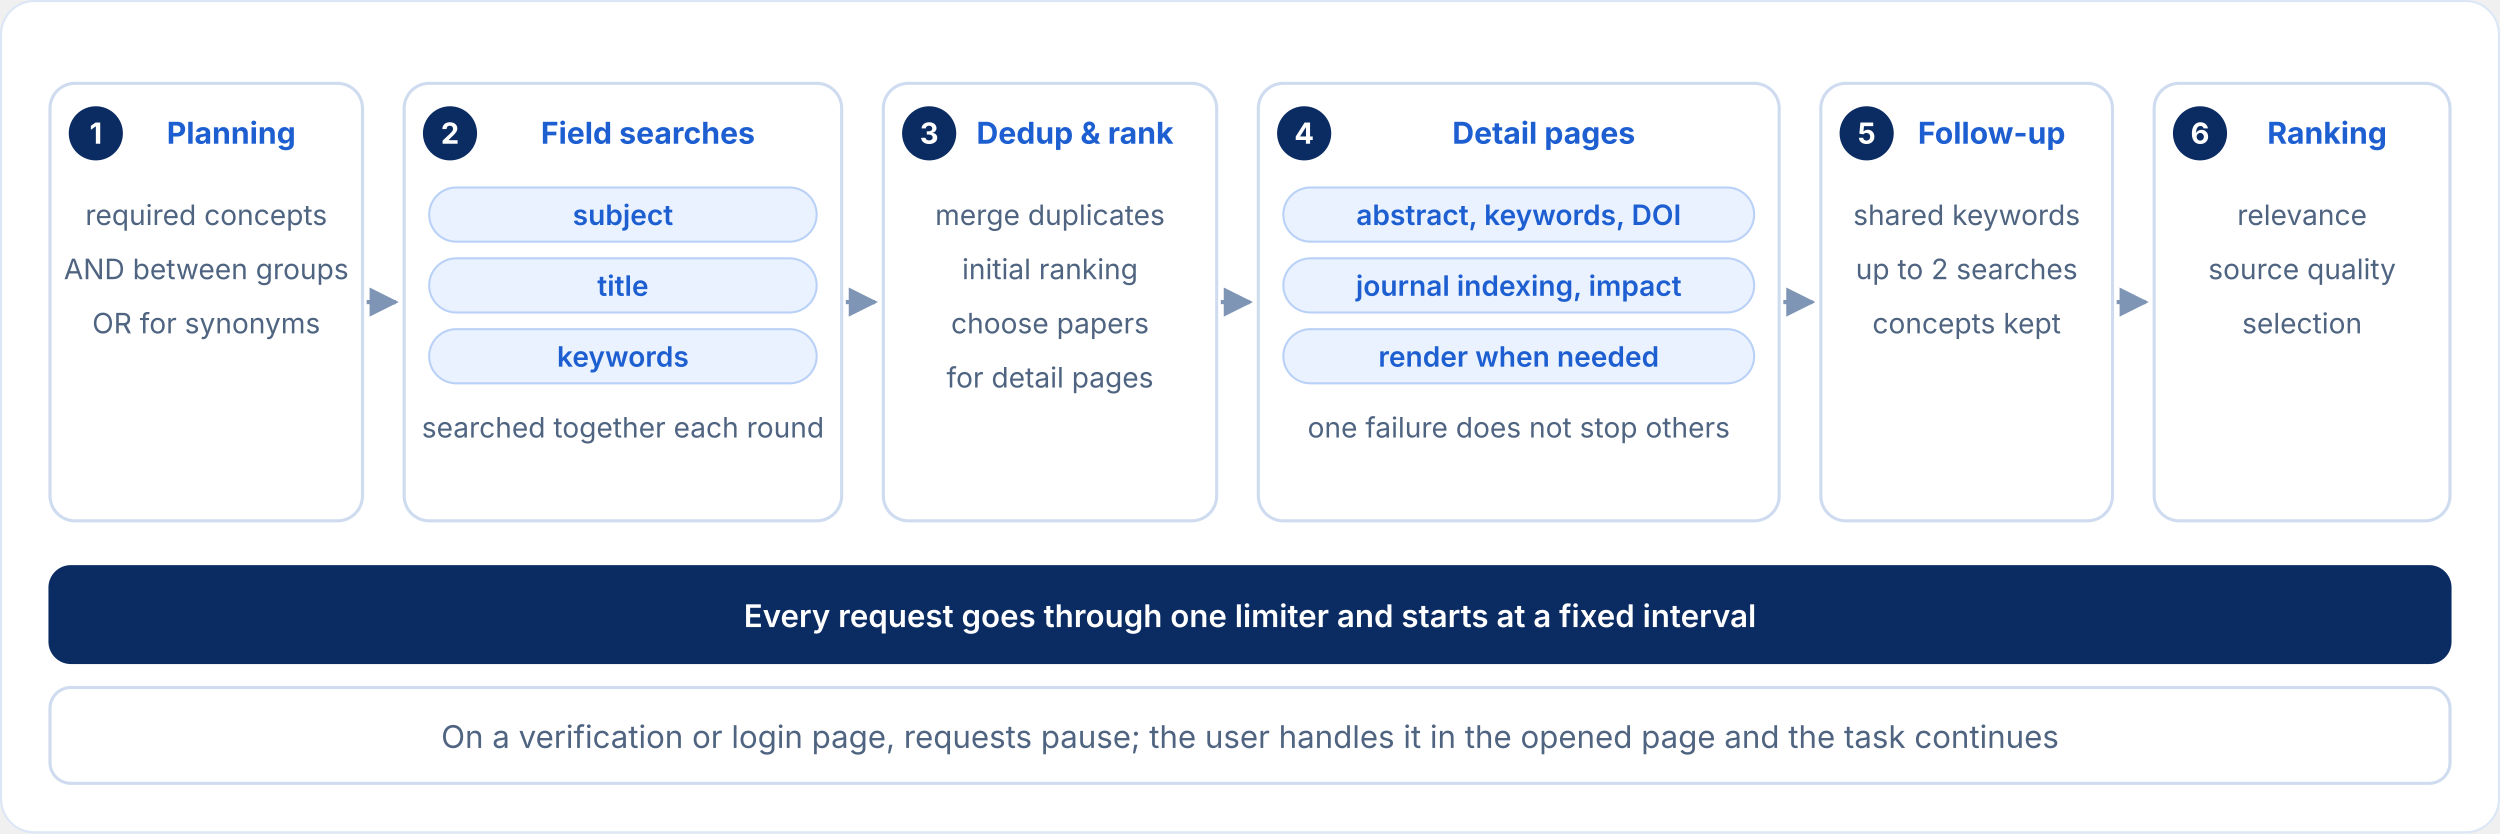
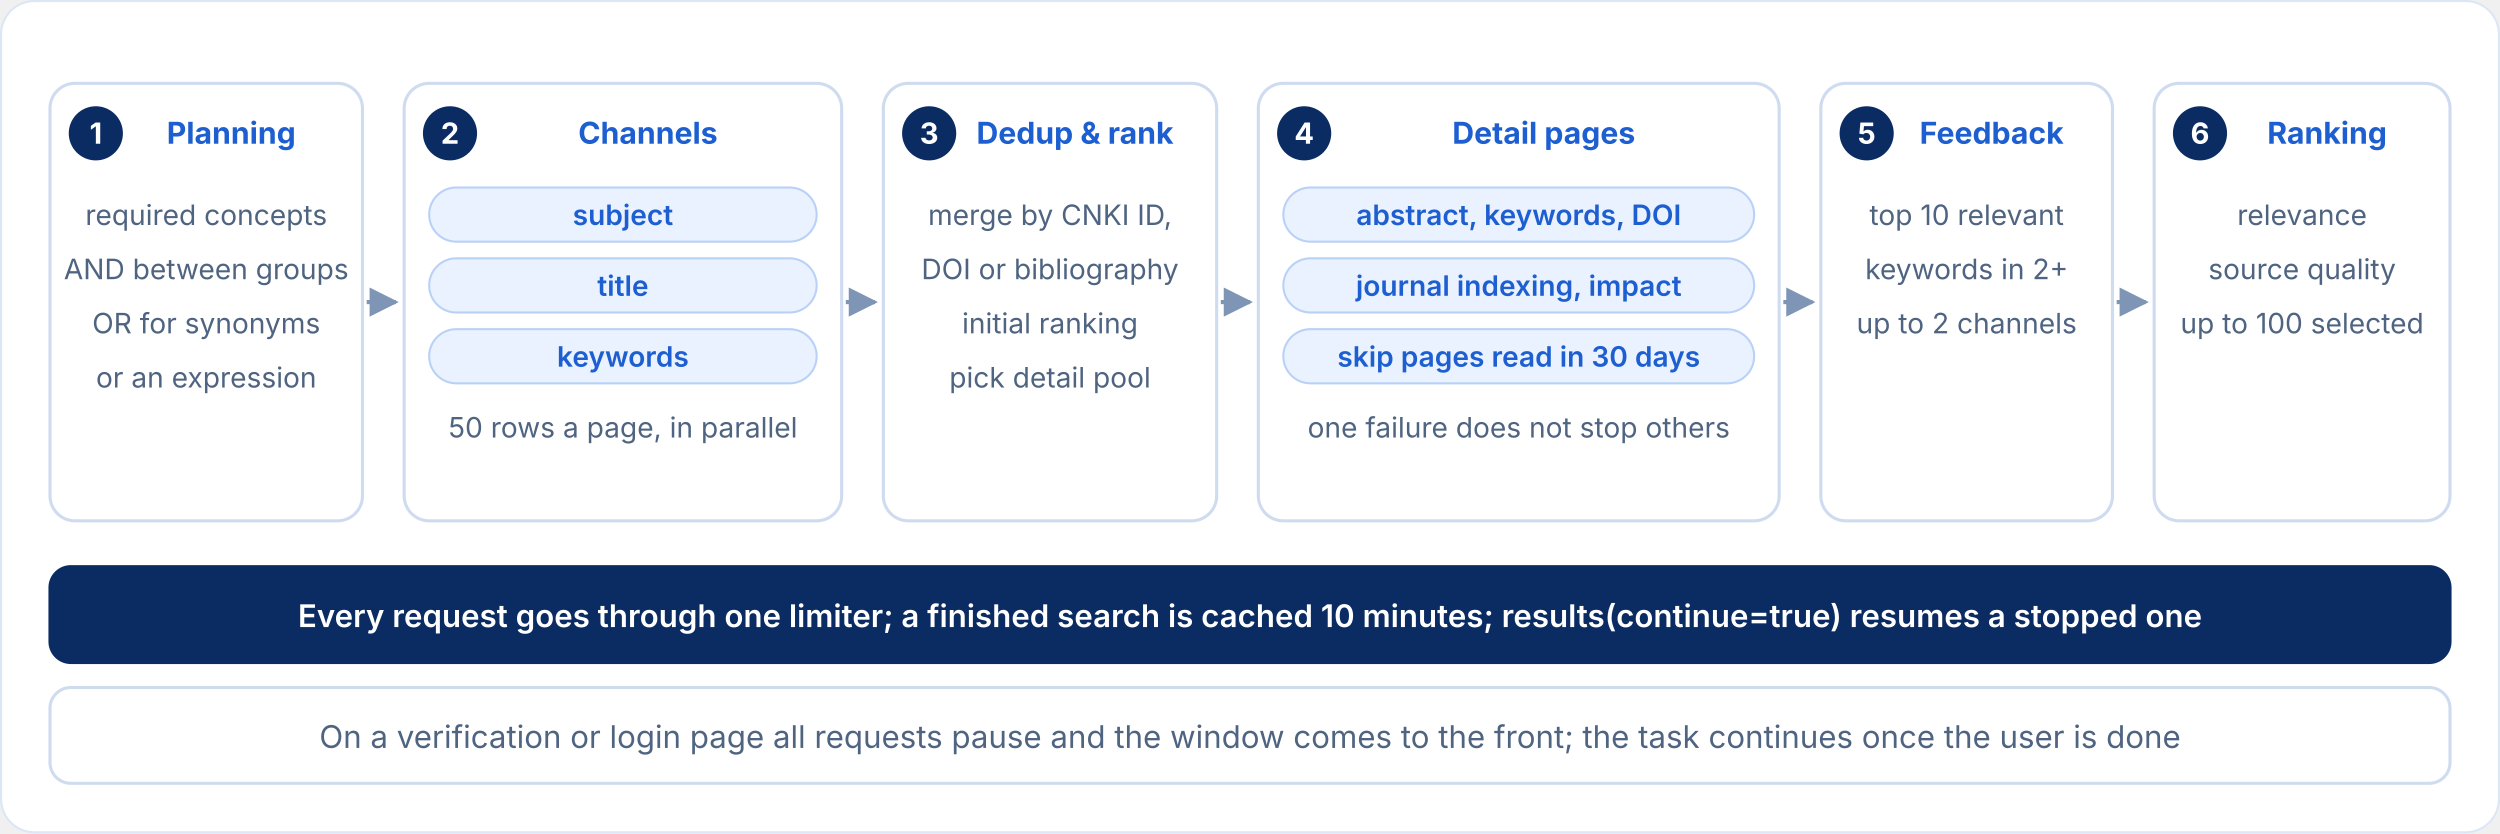
- <svg xmlns="http://www.w3.org/2000/svg" width="1200" height="400" viewBox="0 0 1200 400" role="img" aria-label="Search workflow">
+ <svg xmlns="http://www.w3.org/2000/svg" width="1200" height="400" viewBox="0 0 1200 400" role="img" aria-label="Search pipeline">
  <defs>
    <marker id="a" viewBox="0 0 10 10" refX="9" refY="5" markerWidth="7" markerHeight="7" orient="auto">
      <path d="M0 0L10 5L0 10z" fill="#7f95b5" />
    </marker>
  </defs>
  <rect x="0.5" y="0.5" width="1199" height="399" rx="16" fill="#ffffff" stroke="#dbe6f6" />
  <rect x="24" y="40" width="150" height="210" rx="12" fill="#fff" stroke="#cfdcf0" stroke-width="1.5" />
  <circle cx="46" cy="64" r="13" fill="#0b2c63" />
  <text x="46" y="69" fill="#fff" font-family="Inter,Segoe UI,Helvetica,Arial,sans-serif" font-size="14" font-weight="700" text-anchor="middle">1</text>
  <text x="111.0" y="69" fill="#1d5fd1" font-family="Inter,Segoe UI,Helvetica,Arial,sans-serif" font-size="14.5" font-weight="700" text-anchor="middle">Planning</text>
  <text x="99.0" y="108" fill="#4f6481" font-family="Inter,Segoe UI,Helvetica,Arial,sans-serif" font-size="13.5" font-weight="400" text-anchor="middle">required concepts</text>
  <text x="99.0" y="134" fill="#4f6481" font-family="Inter,Segoe UI,Helvetica,Arial,sans-serif" font-size="13.5" font-weight="400" text-anchor="middle">AND between groups</text>
  <text x="99.0" y="160" fill="#4f6481" font-family="Inter,Segoe UI,Helvetica,Arial,sans-serif" font-size="13.5" font-weight="400" text-anchor="middle">OR for synonyms</text>
+   <text x="99.0" y="186" fill="#4f6481" font-family="Inter,Segoe UI,Helvetica,Arial,sans-serif" font-size="13.5" font-weight="400" text-anchor="middle">or an expression</text>
  <line x1="176" y1="145" x2="190" y2="145" stroke="#7f95b5" stroke-width="2" marker-end="url(#a)" />
  <rect x="194" y="40" width="210" height="210" rx="12" fill="#fff" stroke="#cfdcf0" stroke-width="1.5" />
  <circle cx="216" cy="64" r="13" fill="#0b2c63" />
  <text x="216" y="69" fill="#fff" font-family="Inter,Segoe UI,Helvetica,Arial,sans-serif" font-size="14" font-weight="700" text-anchor="middle">2</text>
-   <text x="311.0" y="69" fill="#1d5fd1" font-family="Inter,Segoe UI,Helvetica,Arial,sans-serif" font-size="14.5" font-weight="700" text-anchor="middle">Field searches</text>
+   <text x="311.0" y="69" fill="#1d5fd1" font-family="Inter,Segoe UI,Helvetica,Arial,sans-serif" font-size="14.5" font-weight="700" text-anchor="middle">Channels</text>
  <rect x="206" y="90" width="186" height="26" rx="13" fill="#eaf2ff" stroke="#b9d1f7" />
  <text x="299.0" y="108" fill="#1d5fd1" font-family="Inter,Segoe UI,Helvetica,Arial,sans-serif" font-size="13.5" font-weight="600" text-anchor="middle">subject</text>
  <rect x="206" y="124" width="186" height="26" rx="13" fill="#eaf2ff" stroke="#b9d1f7" />
  <text x="299.0" y="142" fill="#1d5fd1" font-family="Inter,Segoe UI,Helvetica,Arial,sans-serif" font-size="13.5" font-weight="600" text-anchor="middle">title</text>
  <rect x="206" y="158" width="186" height="26" rx="13" fill="#eaf2ff" stroke="#b9d1f7" />
  <text x="299.0" y="176" fill="#1d5fd1" font-family="Inter,Segoe UI,Helvetica,Arial,sans-serif" font-size="13.5" font-weight="600" text-anchor="middle">keywords</text>
-   <text x="299.0" y="210" fill="#4f6481" font-family="Inter,Segoe UI,Helvetica,Arial,sans-serif" font-size="13.5" font-weight="400" text-anchor="middle">searched together each round</text>
+   <text x="299.0" y="210" fill="#4f6481" font-family="Inter,Segoe UI,Helvetica,Arial,sans-serif" font-size="13.5" font-weight="400" text-anchor="middle">50 rows a page, in parallel</text>
  <line x1="406" y1="145" x2="420" y2="145" stroke="#7f95b5" stroke-width="2" marker-end="url(#a)" />
  <rect x="424" y="40" width="160" height="210" rx="12" fill="#fff" stroke="#cfdcf0" stroke-width="1.5" />
  <circle cx="446" cy="64" r="13" fill="#0b2c63" />
  <text x="446" y="69" fill="#fff" font-family="Inter,Segoe UI,Helvetica,Arial,sans-serif" font-size="14" font-weight="700" text-anchor="middle">3</text>
  <text x="516.0" y="69" fill="#1d5fd1" font-family="Inter,Segoe UI,Helvetica,Arial,sans-serif" font-size="14.5" font-weight="700" text-anchor="middle">Dedup &amp; rank</text>
-   <text x="504.0" y="108" fill="#4f6481" font-family="Inter,Segoe UI,Helvetica,Arial,sans-serif" font-size="13.5" font-weight="400" text-anchor="middle">merge duplicates</text>
-   <text x="504.0" y="134" fill="#4f6481" font-family="Inter,Segoe UI,Helvetica,Arial,sans-serif" font-size="13.5" font-weight="400" text-anchor="middle">initial ranking</text>
-   <text x="504.0" y="160" fill="#4f6481" font-family="Inter,Segoe UI,Helvetica,Arial,sans-serif" font-size="13.5" font-weight="400" text-anchor="middle">choose papers</text>
-   <text x="504.0" y="186" fill="#4f6481" font-family="Inter,Segoe UI,Helvetica,Arial,sans-serif" font-size="13.5" font-weight="400" text-anchor="middle">for detail pages</text>
+   <text x="504.0" y="108" fill="#4f6481" font-family="Inter,Segoe UI,Helvetica,Arial,sans-serif" font-size="13.5" font-weight="400" text-anchor="middle">merge by CNKI ID,</text>
+   <text x="504.0" y="134" fill="#4f6481" font-family="Inter,Segoe UI,Helvetica,Arial,sans-serif" font-size="13.5" font-weight="400" text-anchor="middle">DOI or bibliography</text>
+   <text x="504.0" y="160" fill="#4f6481" font-family="Inter,Segoe UI,Helvetica,Arial,sans-serif" font-size="13.5" font-weight="400" text-anchor="middle">initial ranking</text>
+   <text x="504.0" y="186" fill="#4f6481" font-family="Inter,Segoe UI,Helvetica,Arial,sans-serif" font-size="13.5" font-weight="400" text-anchor="middle">pick detail pool</text>
  <line x1="586" y1="145" x2="600" y2="145" stroke="#7f95b5" stroke-width="2" marker-end="url(#a)" />
  <rect x="604" y="40" width="250" height="210" rx="12" fill="#fff" stroke="#cfdcf0" stroke-width="1.5" />
  <circle cx="626" cy="64" r="13" fill="#0b2c63" />
  <text x="626" y="69" fill="#fff" font-family="Inter,Segoe UI,Helvetica,Arial,sans-serif" font-size="14" font-weight="700" text-anchor="middle">4</text>
  <text x="741.0" y="69" fill="#1d5fd1" font-family="Inter,Segoe UI,Helvetica,Arial,sans-serif" font-size="14.5" font-weight="700" text-anchor="middle">Detail pages</text>
  <rect x="616" y="90" width="226" height="26" rx="13" fill="#eaf2ff" stroke="#b9d1f7" />
  <text x="729.0" y="108" fill="#1d5fd1" font-family="Inter,Segoe UI,Helvetica,Arial,sans-serif" font-size="13.5" font-weight="600" text-anchor="middle">abstract, keywords, DOI</text>
  <rect x="616" y="124" width="226" height="26" rx="13" fill="#eaf2ff" stroke="#b9d1f7" />
  <text x="729.0" y="142" fill="#1d5fd1" font-family="Inter,Segoe UI,Helvetica,Arial,sans-serif" font-size="13.5" font-weight="600" text-anchor="middle">journal indexing, impact</text>
  <rect x="616" y="158" width="226" height="26" rx="13" fill="#eaf2ff" stroke="#b9d1f7" />
-   <text x="729.0" y="176" fill="#1d5fd1" font-family="Inter,Segoe UI,Helvetica,Arial,sans-serif" font-size="13.5" font-weight="600" text-anchor="middle">render when needed</text>
+   <text x="729.0" y="176" fill="#1d5fd1" font-family="Inter,Segoe UI,Helvetica,Arial,sans-serif" font-size="13.5" font-weight="600" text-anchor="middle">skip pages read in 30 days</text>
  <text x="729.0" y="210" fill="#4f6481" font-family="Inter,Segoe UI,Helvetica,Arial,sans-serif" font-size="13.5" font-weight="400" text-anchor="middle">one failure does not stop others</text>
  <line x1="856" y1="145" x2="870" y2="145" stroke="#7f95b5" stroke-width="2" marker-end="url(#a)" />
  <rect x="874" y="40" width="140" height="210" rx="12" fill="#fff" stroke="#cfdcf0" stroke-width="1.5" />
  <circle cx="896" cy="64" r="13" fill="#0b2c63" />
  <text x="896" y="69" fill="#fff" font-family="Inter,Segoe UI,Helvetica,Arial,sans-serif" font-size="14" font-weight="700" text-anchor="middle">5</text>
-   <text x="956.0" y="69" fill="#1d5fd1" font-family="Inter,Segoe UI,Helvetica,Arial,sans-serif" font-size="14.5" font-weight="700" text-anchor="middle">Follow-up</text>
-   <text x="944.0" y="108" fill="#4f6481" font-family="Inter,Segoe UI,Helvetica,Arial,sans-serif" font-size="13.5" font-weight="400" text-anchor="middle">shared keywords</text>
-   <text x="944.0" y="134" fill="#4f6481" font-family="Inter,Segoe UI,Helvetica,Arial,sans-serif" font-size="13.5" font-weight="400" text-anchor="middle">up to 2 searches</text>
-   <text x="944.0" y="160" fill="#4f6481" font-family="Inter,Segoe UI,Helvetica,Arial,sans-serif" font-size="13.5" font-weight="400" text-anchor="middle">concepts kept</text>
+   <text x="956.0" y="69" fill="#1d5fd1" font-family="Inter,Segoe UI,Helvetica,Arial,sans-serif" font-size="14.5" font-weight="700" text-anchor="middle">Feedback</text>
+   <text x="944.0" y="108" fill="#4f6481" font-family="Inter,Segoe UI,Helvetica,Arial,sans-serif" font-size="13.5" font-weight="400" text-anchor="middle">top 10 relevant</text>
+   <text x="944.0" y="134" fill="#4f6481" font-family="Inter,Segoe UI,Helvetica,Arial,sans-serif" font-size="13.5" font-weight="400" text-anchor="middle">keywords in 2+</text>
+   <text x="944.0" y="160" fill="#4f6481" font-family="Inter,Segoe UI,Helvetica,Arial,sans-serif" font-size="13.5" font-weight="400" text-anchor="middle">up to 2 channels</text>
  <line x1="1016" y1="145" x2="1030" y2="145" stroke="#7f95b5" stroke-width="2" marker-end="url(#a)" />
  <rect x="1034" y="40" width="142" height="210" rx="12" fill="#fff" stroke="#cfdcf0" stroke-width="1.5" />
  <circle cx="1056" cy="64" r="13" fill="#0b2c63" />
  <text x="1056" y="69" fill="#fff" font-family="Inter,Segoe UI,Helvetica,Arial,sans-serif" font-size="14" font-weight="700" text-anchor="middle">6</text>
  <text x="1117.0" y="69" fill="#1d5fd1" font-family="Inter,Segoe UI,Helvetica,Arial,sans-serif" font-size="14.5" font-weight="700" text-anchor="middle">Ranking</text>
  <text x="1105.0" y="108" fill="#4f6481" font-family="Inter,Segoe UI,Helvetica,Arial,sans-serif" font-size="13.5" font-weight="400" text-anchor="middle">relevance</text>
  <text x="1105.0" y="134" fill="#4f6481" font-family="Inter,Segoe UI,Helvetica,Arial,sans-serif" font-size="13.5" font-weight="400" text-anchor="middle">source quality</text>
-   <text x="1105.0" y="160" fill="#4f6481" font-family="Inter,Segoe UI,Helvetica,Arial,sans-serif" font-size="13.5" font-weight="400" text-anchor="middle">selection</text>
+   <text x="1105.0" y="160" fill="#4f6481" font-family="Inter,Segoe UI,Helvetica,Arial,sans-serif" font-size="13.5" font-weight="400" text-anchor="middle">up to 100 selected</text>
  <rect x="24" y="272" width="1152" height="46" rx="10" fill="#0b2c63" stroke="#0b2c63" stroke-width="1.5" />
-   <text x="600" y="301" fill="#fff" font-family="Inter,Segoe UI,Helvetica,Arial,sans-serif" font-size="15" font-weight="600" text-anchor="middle">Every request goes through one limiter and starts at a fixed interval</text>
+   <text x="600" y="301" fill="#fff" font-family="Inter,Segoe UI,Helvetica,Arial,sans-serif" font-size="15" font-weight="600" text-anchor="middle">Every request goes through one limiter; a finished search is cached 10 minutes; results(continue=true) resumes a stopped one</text>
  <rect x="24" y="330" width="1152" height="46" rx="10" fill="#fff" stroke="#cfdcf0" stroke-width="1.5" />
-   <text x="600" y="359" fill="#4f6481" font-family="Inter,Segoe UI,Helvetica,Arial,sans-serif" font-size="15" font-weight="400" text-anchor="middle">On a verification or login page, requests pause; the user handles it in the opened page and the task continues</text>
+   <text x="600" y="359" fill="#4f6481" font-family="Inter,Segoe UI,Helvetica,Arial,sans-serif" font-size="15" font-weight="400" text-anchor="middle">On a verification or login page all requests pause and the window comes to the front; the task continues once the user is done</text>
</svg>
